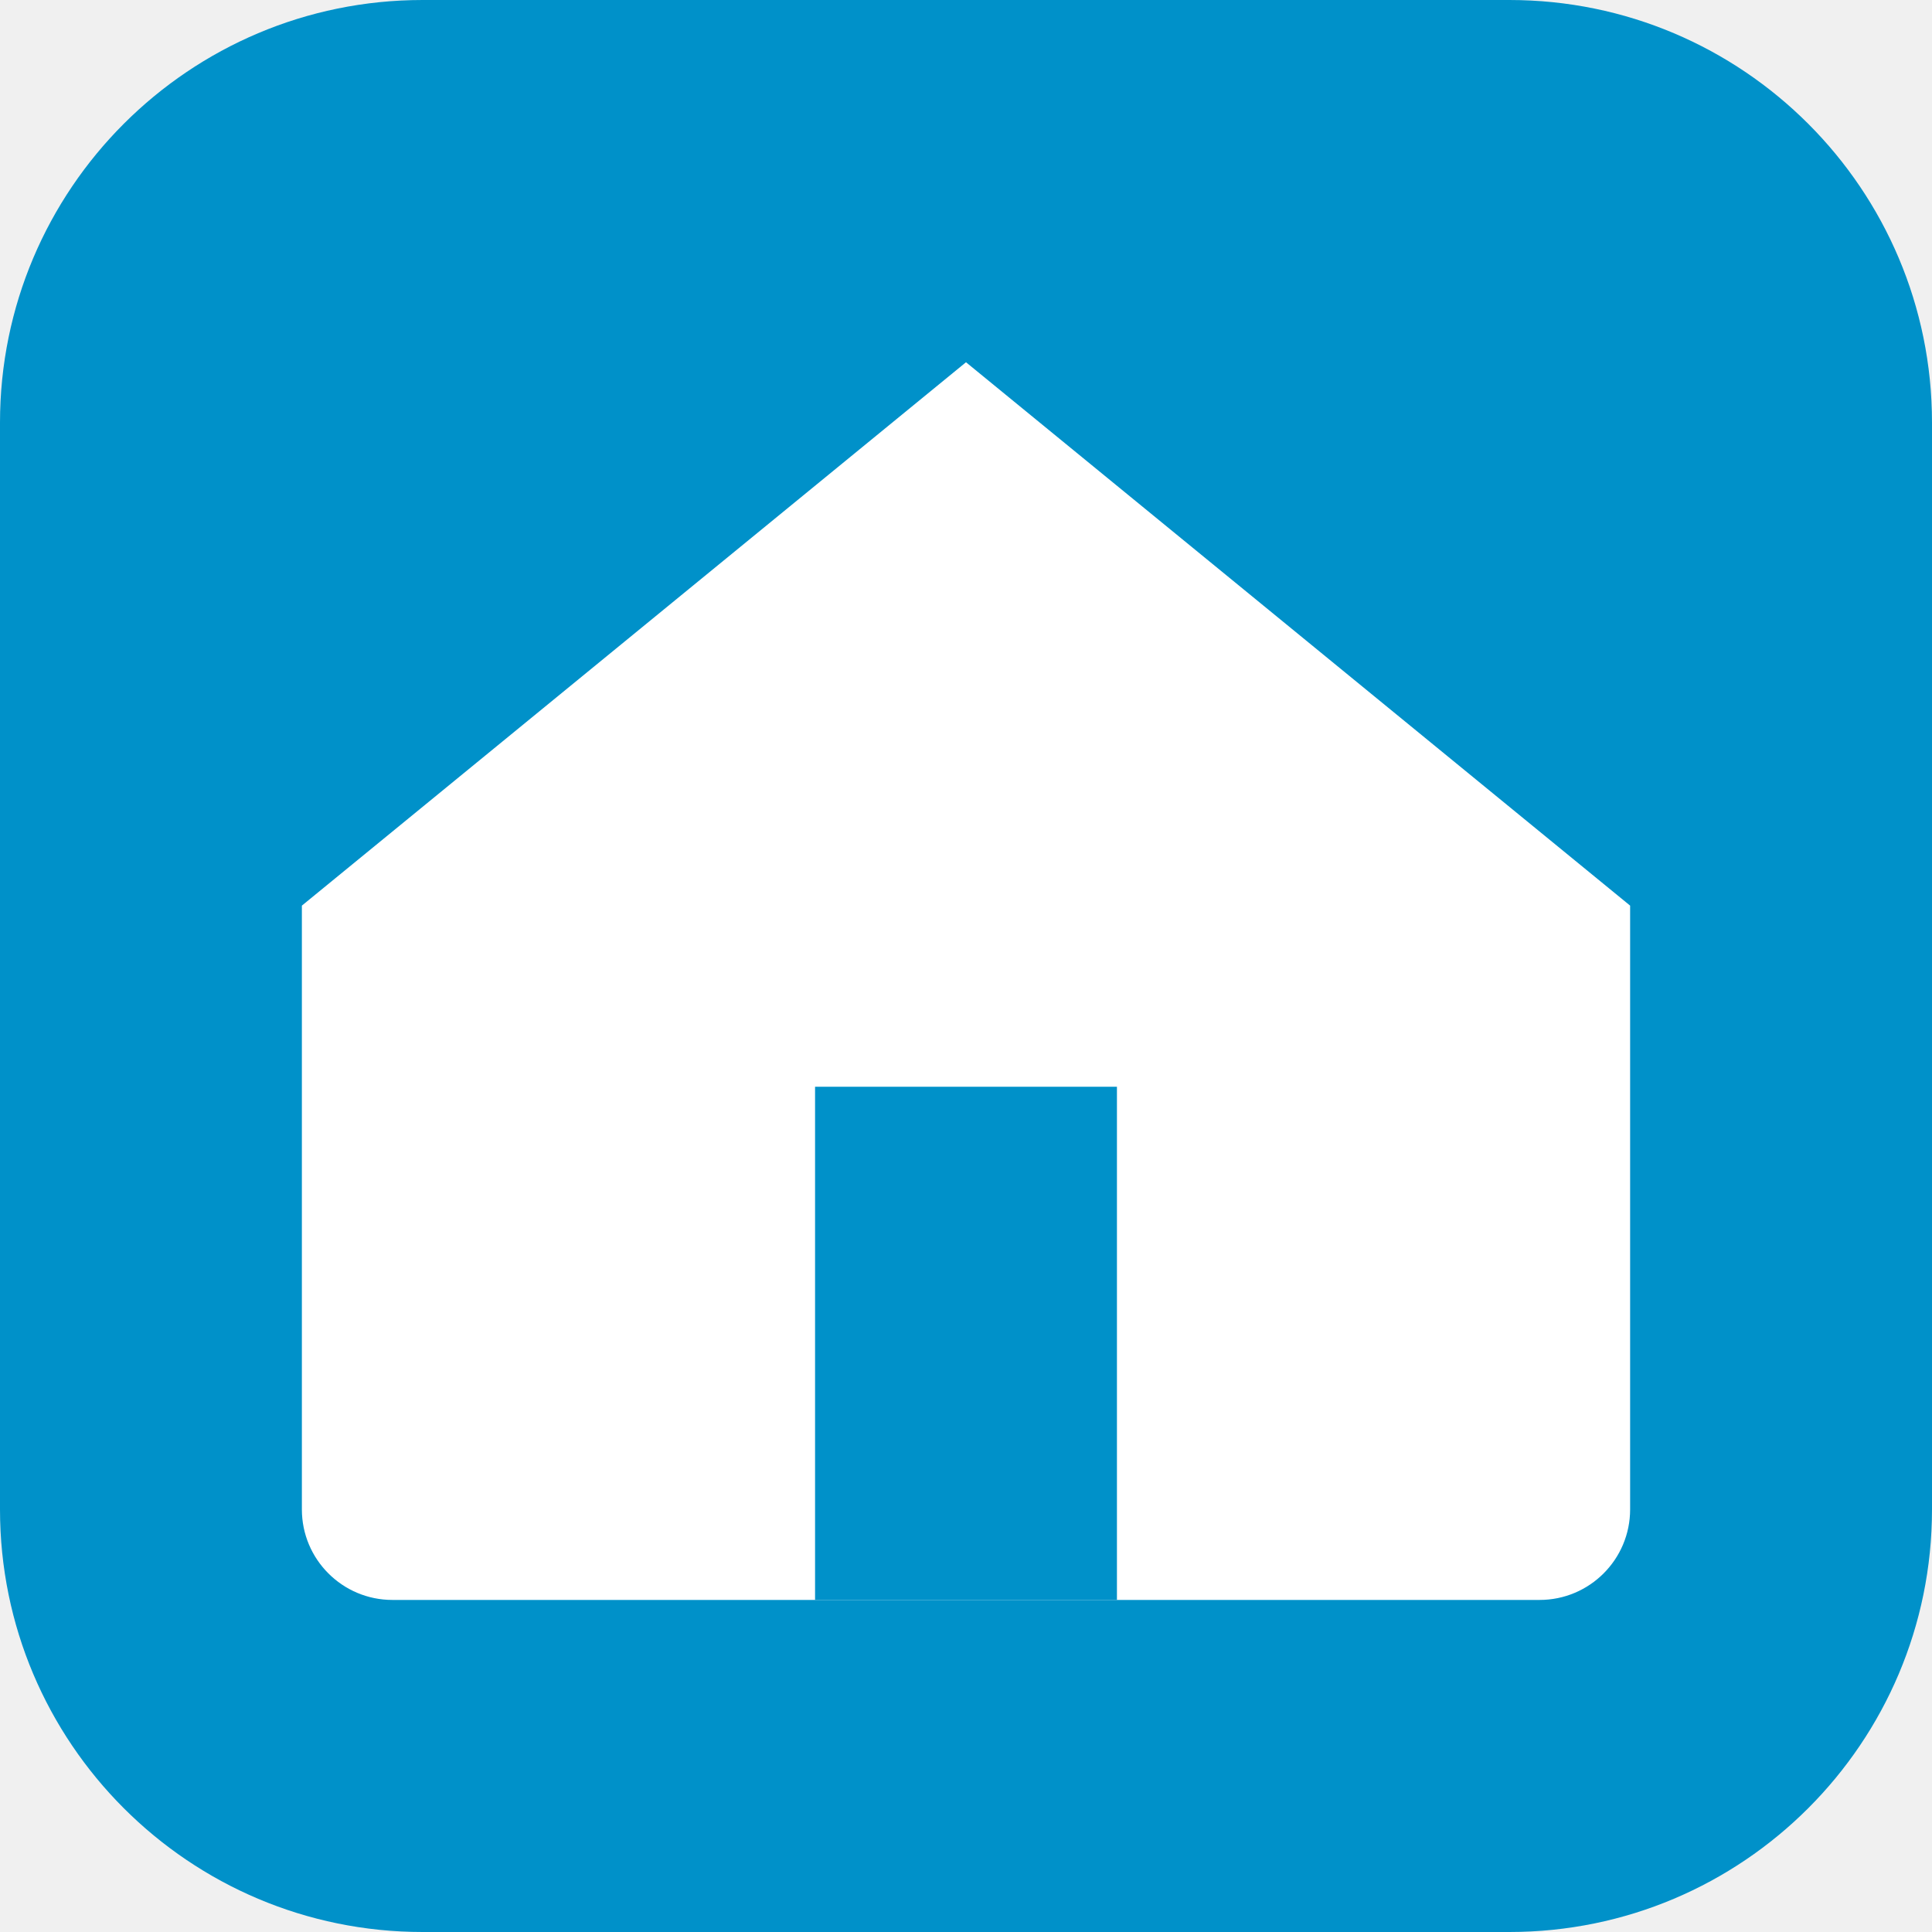
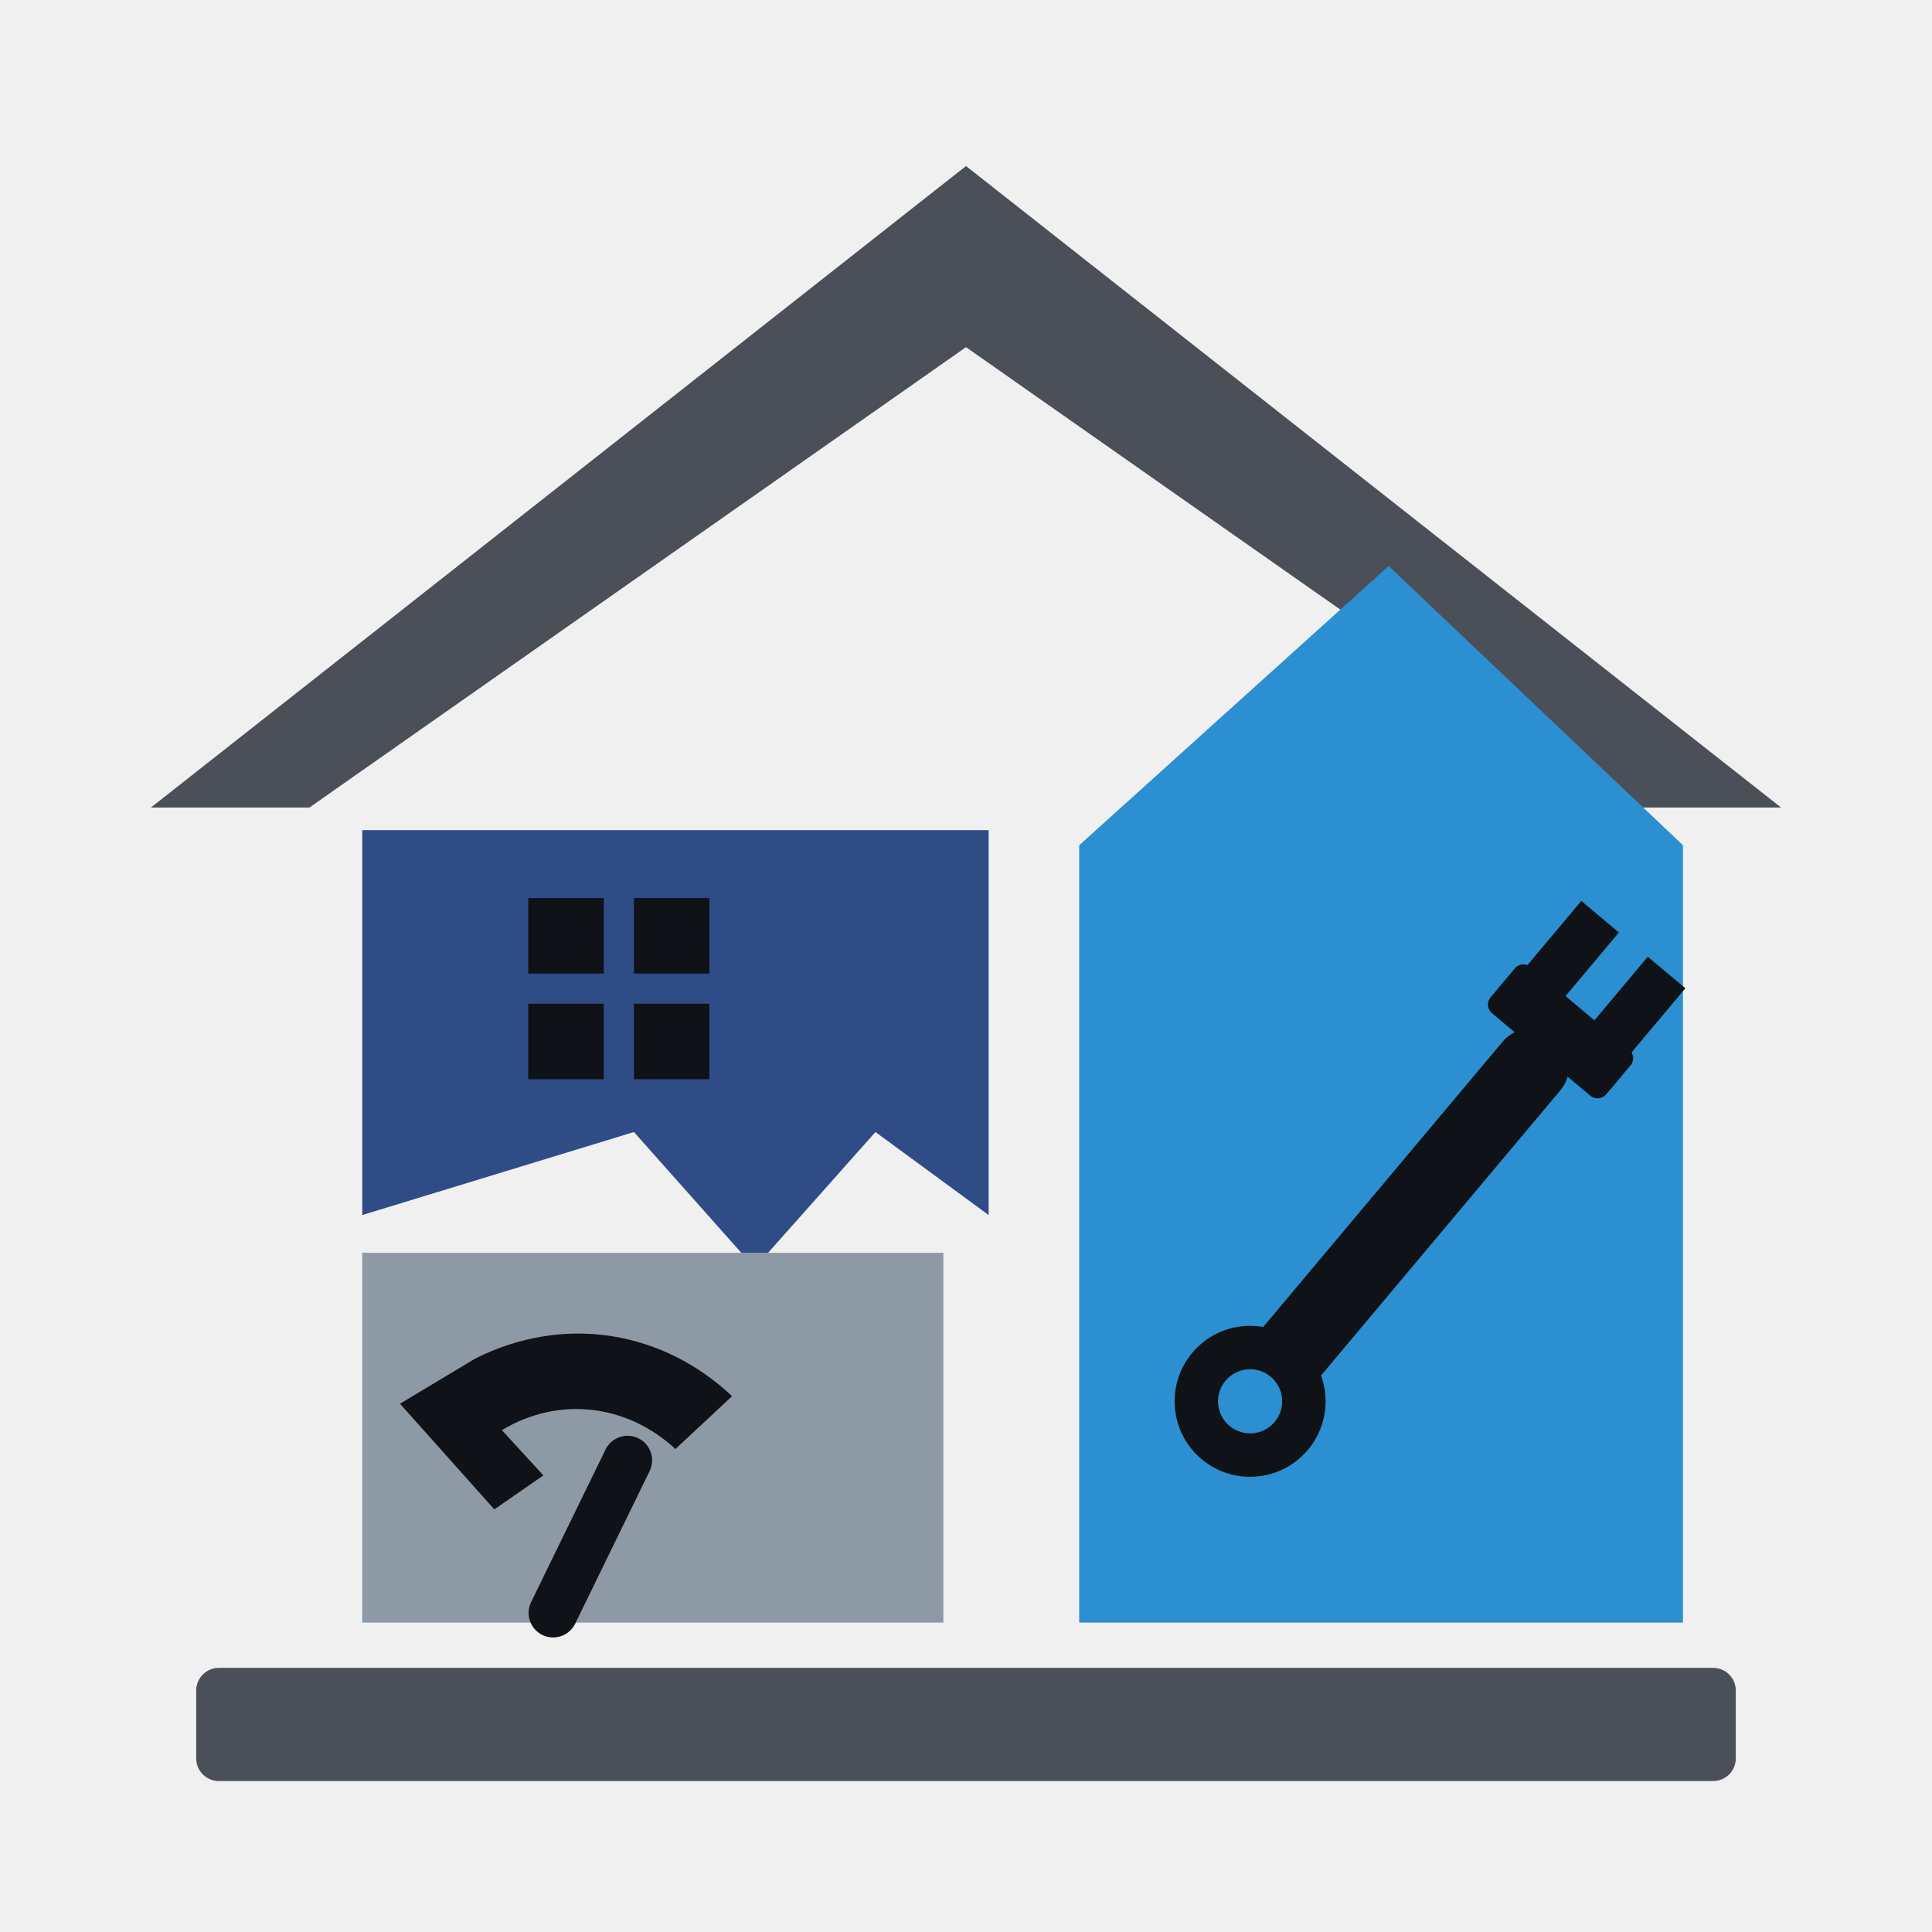
- <svg xmlns="http://www.w3.org/2000/svg" viewBox="0 0 64 64">
-   <rect width="64" height="64" rx="14" fill="#0091c9" />
-   <path d="M32 12 L54 30 V50 a3 3 0 0 1-3 3H13a3 3 0 0 1-3-3V30 Z" fill="#ffffff" />
-   <rect x="27" y="36" width="10" height="17" fill="#0091c9" />
+ <svg xmlns="http://www.w3.org/2000/svg" viewBox="0 0 512 512">
+   <path d="M40 214 L256 44 L472 214 L430 214 L256 92 L82 214 Z" fill="#4b4f58" />
+   <path d="M96 220 L262 220 L262 322 L232 300 L200 336 L168 300 L96 322 Z" fill="#2f4c86" />
+   <g fill="#0f1216">
+     <rect x="140" y="238" width="20" height="20" />
+     <rect x="168" y="238" width="20" height="20" />
+     <rect x="140" y="266" width="20" height="20" />
+     <rect x="168" y="266" width="20" height="20" />
+   </g>
+   <path d="M96 332 L250 332 L250 430 L96 430 Z" fill="#8d99a4" />
+   <g fill="#0f1216">
+     <path d="M126 360 c24 -12 50 -7 68 10 l-15 14 c-13 -12 -31 -14 -46 -5 l11 12 -13 9 -25 -28 20 -12 z" />
+     <rect x="150" y="378" width="13" height="58" rx="6.5" transform="rotate(26 156 407)" />
+   </g>
+   <path d="M368 150 L446 224 L446 430 L286 430 L286 224 Z" fill="#2b8fd1" />
+   <g fill="#0f1216" transform="rotate(40 366 330)">
+     <rect x="348" y="226" width="13" height="30" />
+     <rect x="371" y="226" width="13" height="30" />
+     <rect x="346" y="248" width="40" height="16" rx="3" />
+     <rect x="356" y="258" width="20" height="120" rx="10" />
+     <circle cx="366" cy="384" r="20" />
+     <circle cx="366" cy="384" r="8.5" fill="#2b8fd1" />
+   </g>
+   <rect x="52" y="442" width="408" height="30" rx="6" fill="#4b4f58" />
</svg>
